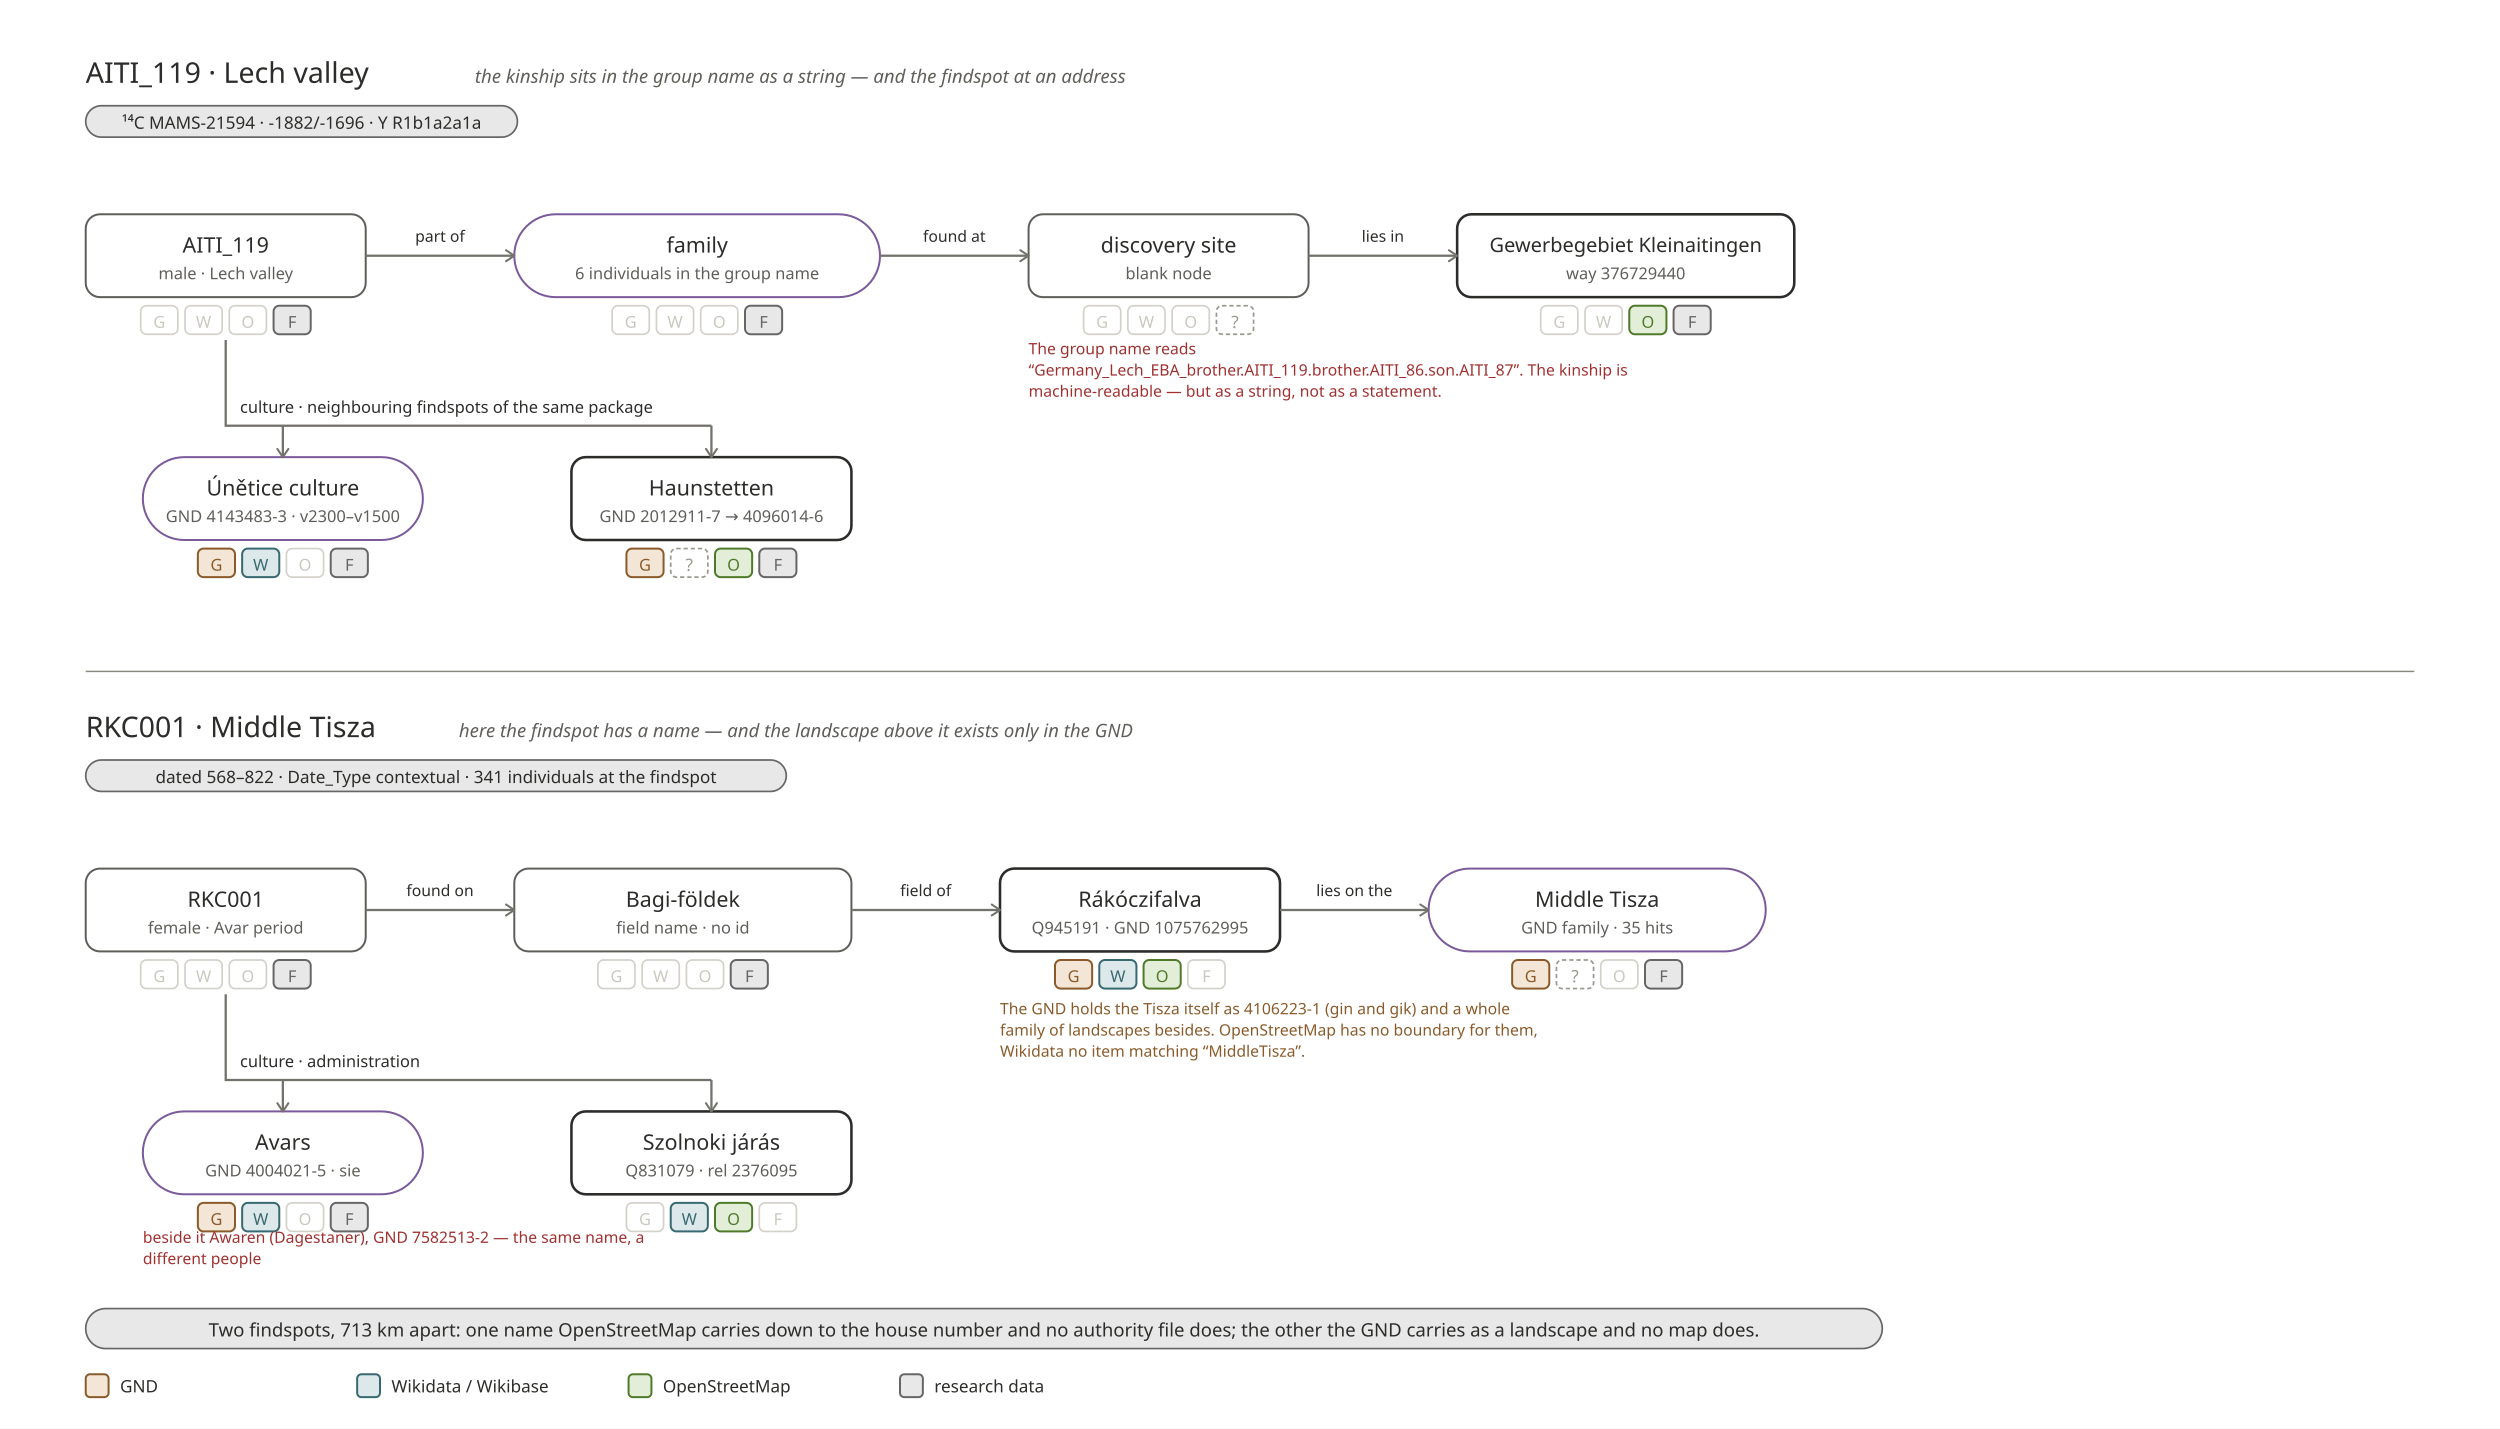
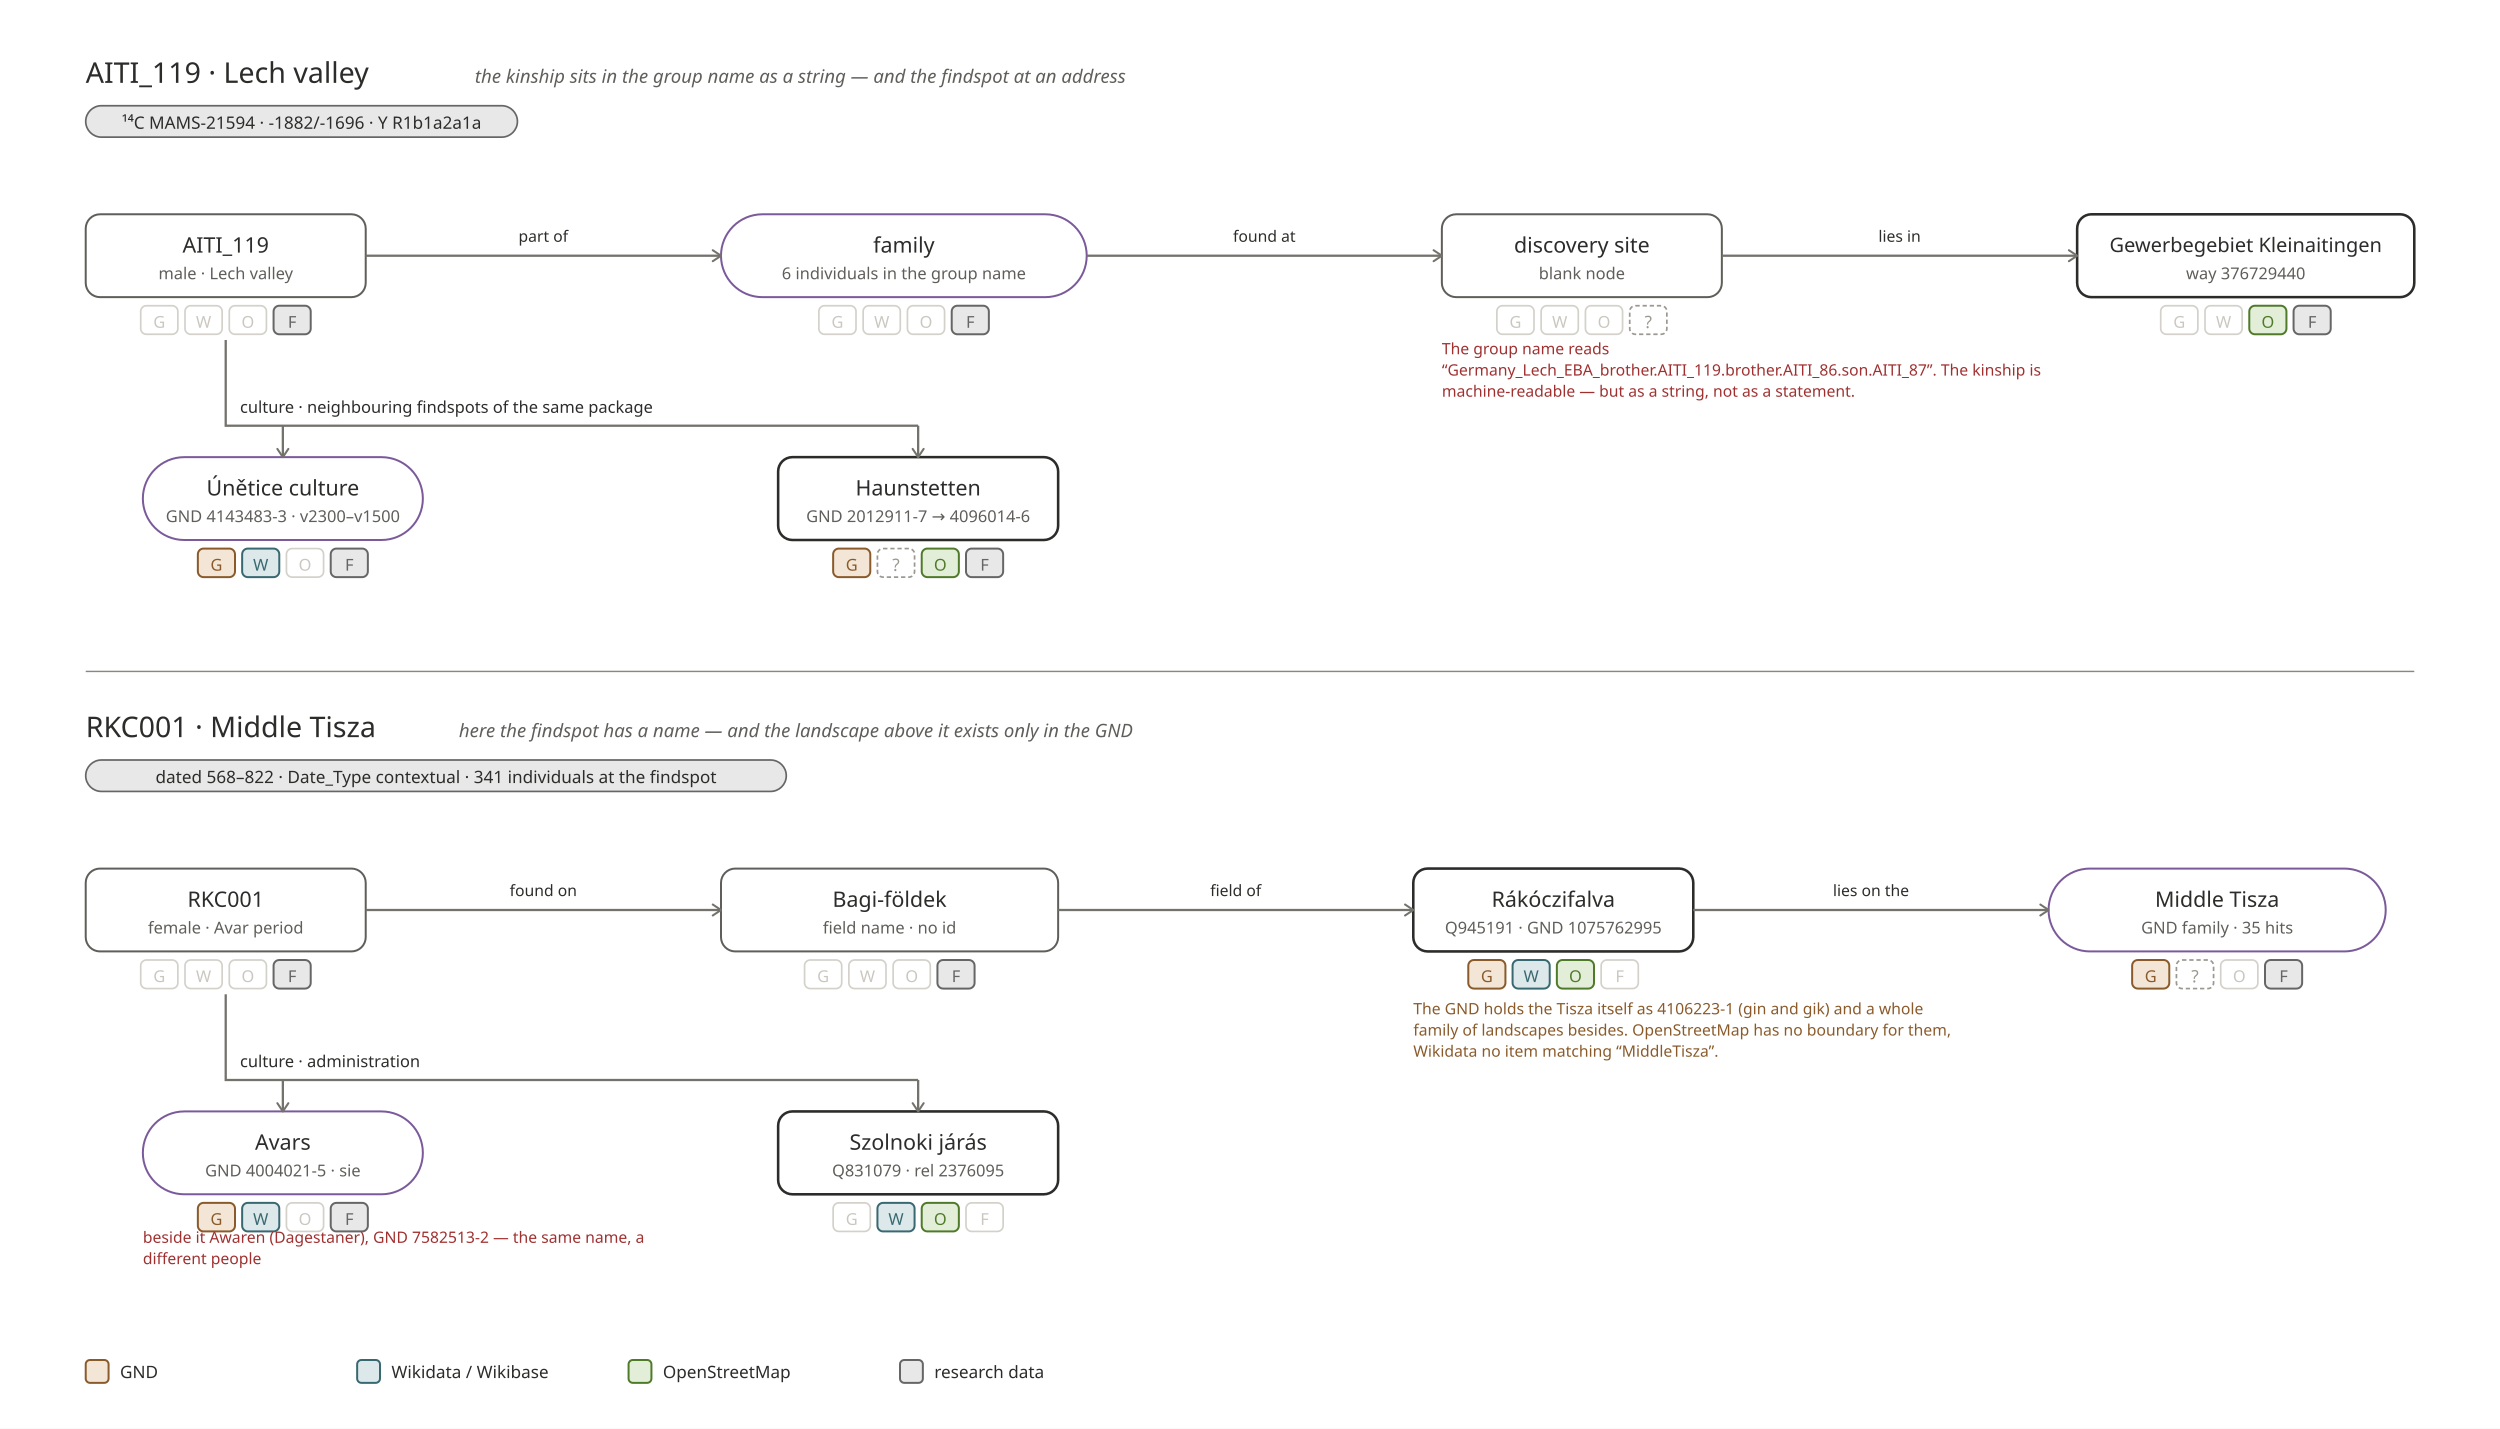
<svg xmlns="http://www.w3.org/2000/svg" width="1750" height="1000" viewBox="0 0 1750 1000" role="img">
  <rect x="0" y="0" width="1750" height="1000" fill="#ffffff" />
  <defs>
    <marker id="arrow" viewBox="0 0 10 10" refX="8" refY="5" markerWidth="6" markerHeight="6" orient="auto-start-reverse">
      <path d="M2 1L8 5L2 9" fill="none" stroke="#73726c" stroke-width="1.5" stroke-linecap="round" stroke-linejoin="round" />
    </marker>
    <marker id="arrow-uncertain" viewBox="0 0 10 10" refX="8" refY="5" markerWidth="6" markerHeight="6" orient="auto-start-reverse">
      <path d="M2 1L8 5L2 9" fill="none" stroke="#a03030" stroke-width="1.5" stroke-linecap="round" stroke-linejoin="round" />
    </marker>
  </defs>
  <text x="60.0" y="58.0" text-anchor="start" dominant-baseline="auto" font-family="Fira Sans" font-size="20" font-weight="500" fill="#2c2c2a">AITI_119 · Lech valley</text>
  <text x="332.4" y="58.0" text-anchor="start" dominant-baseline="auto" font-family="Fira Sans" font-size="13" font-style="italic" fill="#5f5e5a">the kinship sits in the group name as a string — and the findspot at an address</text>
  <rect x="60.0" y="74.0" width="302.2" height="22" rx="11.0" fill="#e8e8e8" stroke="#666666" stroke-width="1.2" />
  <text x="211.1" y="85.5" text-anchor="middle" dominant-baseline="central" font-family="Fira Sans" font-size="12" font-weight="500" fill="#2c2c2a">¹⁴C MAMS-21594 · -1882/-1696 · Y R1b1a2a1a</text>
  <rect x="60.0" y="150.0" width="196.0" height="58" rx="10" fill="#ffffff" stroke="#5f5e5a" stroke-width="1.4" />
  <text x="158.0" y="171.0" text-anchor="middle" dominant-baseline="central" font-family="Fira Sans" font-size="15.0" font-weight="500" fill="#2c2c2a">AITI_119</text>
  <text x="158.0" y="191.0" text-anchor="middle" dominant-baseline="central" font-family="Fira Sans" font-size="11.5" fill="#5f5e5a">male · Lech valley</text>
  <rect x="98.5" y="214.0" width="26" height="20" rx="4" fill="#ffffff" stroke="#d3d1ca" stroke-width="1.2" />
  <text x="111.5" y="225.0" text-anchor="middle" dominant-baseline="central" font-family="Fira Sans" font-size="11.5" fill="#c9c7c0">G</text>
  <rect x="129.5" y="214.0" width="26" height="20" rx="4" fill="#ffffff" stroke="#d3d1ca" stroke-width="1.2" />
  <text x="142.5" y="225.0" text-anchor="middle" dominant-baseline="central" font-family="Fira Sans" font-size="11.5" fill="#c9c7c0">W</text>
  <rect x="160.5" y="214.0" width="26" height="20" rx="4" fill="#ffffff" stroke="#d3d1ca" stroke-width="1.2" />
  <text x="173.5" y="225.0" text-anchor="middle" dominant-baseline="central" font-family="Fira Sans" font-size="11.5" fill="#c9c7c0">O</text>
  <rect x="191.5" y="214.0" width="26" height="20" rx="4" fill="#e8e8e8" stroke="#666666" stroke-width="1.4" />
  <text x="204.5" y="225.0" text-anchor="middle" dominant-baseline="central" font-family="Fira Sans" font-size="11.5" font-weight="500" fill="#666666">F</text>
-   <rect x="360.0" y="150.0" width="256.0" height="58" rx="29" fill="#ffffff" stroke="#7a5a9a" stroke-width="1.4" />
-   <text x="488.0" y="171.0" text-anchor="middle" dominant-baseline="central" font-family="Fira Sans" font-size="15.0" font-weight="500" fill="#2c2c2a">family</text>
-   <text x="488.0" y="191.0" text-anchor="middle" dominant-baseline="central" font-family="Fira Sans" font-size="11.5" fill="#5f5e5a">6 individuals in the group name</text>
-   <rect x="428.5" y="214.0" width="26" height="20" rx="4" fill="#ffffff" stroke="#d3d1ca" stroke-width="1.2" />
-   <text x="441.5" y="225.0" text-anchor="middle" dominant-baseline="central" font-family="Fira Sans" font-size="11.5" fill="#c9c7c0">G</text>
-   <rect x="459.5" y="214.0" width="26" height="20" rx="4" fill="#ffffff" stroke="#d3d1ca" stroke-width="1.2" />
-   <text x="472.5" y="225.0" text-anchor="middle" dominant-baseline="central" font-family="Fira Sans" font-size="11.5" fill="#c9c7c0">W</text>
-   <rect x="490.5" y="214.0" width="26" height="20" rx="4" fill="#ffffff" stroke="#d3d1ca" stroke-width="1.2" />
-   <text x="503.5" y="225.0" text-anchor="middle" dominant-baseline="central" font-family="Fira Sans" font-size="11.5" fill="#c9c7c0">O</text>
-   <rect x="521.5" y="214.0" width="26" height="20" rx="4" fill="#e8e8e8" stroke="#666666" stroke-width="1.4" />
-   <text x="534.5" y="225.0" text-anchor="middle" dominant-baseline="central" font-family="Fira Sans" font-size="11.5" font-weight="500" fill="#666666">F</text>
-   <rect x="720.0" y="150.0" width="196.0" height="58" rx="10" fill="#ffffff" stroke="#5f5e5a" stroke-width="1.4" />
-   <text x="818.0" y="171.0" text-anchor="middle" dominant-baseline="central" font-family="Fira Sans" font-size="15.0" font-weight="500" fill="#2c2c2a">discovery site</text>
-   <text x="818.0" y="191.0" text-anchor="middle" dominant-baseline="central" font-family="Fira Sans" font-size="11.5" fill="#5f5e5a">blank node</text>
-   <rect x="758.5" y="214.0" width="26" height="20" rx="4" fill="#ffffff" stroke="#d3d1ca" stroke-width="1.2" />
-   <text x="771.5" y="225.0" text-anchor="middle" dominant-baseline="central" font-family="Fira Sans" font-size="11.5" fill="#c9c7c0">G</text>
-   <rect x="789.5" y="214.0" width="26" height="20" rx="4" fill="#ffffff" stroke="#d3d1ca" stroke-width="1.2" />
-   <text x="802.5" y="225.0" text-anchor="middle" dominant-baseline="central" font-family="Fira Sans" font-size="11.5" fill="#c9c7c0">W</text>
-   <rect x="820.5" y="214.0" width="26" height="20" rx="4" fill="#ffffff" stroke="#d3d1ca" stroke-width="1.2" />
-   <text x="833.5" y="225.0" text-anchor="middle" dominant-baseline="central" font-family="Fira Sans" font-size="11.5" fill="#c9c7c0">O</text>
-   <rect x="851.5" y="214.0" width="26" height="20" rx="4" fill="#ffffff" stroke="#9a9890" stroke-width="1.2" stroke-dasharray="3 2" />
-   <text x="864.5" y="225.0" text-anchor="middle" dominant-baseline="central" font-family="Fira Sans" font-size="12" font-weight="500" fill="#9a9890">?</text>
-   <rect x="1020.0" y="150.0" width="236.0" height="58" rx="10" fill="#ffffff" stroke="#2c2c2a" stroke-width="1.8" />
-   <text x="1138.0" y="171.0" text-anchor="middle" dominant-baseline="central" font-family="Fira Sans" font-size="14.0" font-weight="500" fill="#2c2c2a">Gewerbegebiet Kleinaitingen</text>
-   <text x="1138.0" y="191.0" text-anchor="middle" dominant-baseline="central" font-family="Fira Sans" font-size="11.5" fill="#5f5e5a">way 376729440</text>
-   <rect x="1078.5" y="214.0" width="26" height="20" rx="4" fill="#ffffff" stroke="#d3d1ca" stroke-width="1.2" />
-   <text x="1091.5" y="225.0" text-anchor="middle" dominant-baseline="central" font-family="Fira Sans" font-size="11.5" fill="#c9c7c0">G</text>
-   <rect x="1109.5" y="214.0" width="26" height="20" rx="4" fill="#ffffff" stroke="#d3d1ca" stroke-width="1.2" />
-   <text x="1122.5" y="225.0" text-anchor="middle" dominant-baseline="central" font-family="Fira Sans" font-size="11.5" fill="#c9c7c0">W</text>
-   <rect x="1140.5" y="214.0" width="26" height="20" rx="4" fill="#e3eed9" stroke="#4f7a2a" stroke-width="1.4" />
-   <text x="1153.5" y="225.0" text-anchor="middle" dominant-baseline="central" font-family="Fira Sans" font-size="11.5" font-weight="500" fill="#4f7a2a">O</text>
-   <rect x="1171.5" y="214.0" width="26" height="20" rx="4" fill="#e8e8e8" stroke="#666666" stroke-width="1.4" />
-   <text x="1184.5" y="225.0" text-anchor="middle" dominant-baseline="central" font-family="Fira Sans" font-size="11.5" font-weight="500" fill="#666666">F</text>
-   <line x1="256.0" y1="179.0" x2="360.0" y2="179.0" stroke="#73726c" stroke-width="1.6" marker-end="url(#arrow)" />
-   <text x="308.0" y="165.0" text-anchor="middle" dominant-baseline="central" font-family="Fira Sans" font-weight="500" font-size="11" fill="#2c2c2a">part of</text>
-   <line x1="616.0" y1="179.0" x2="720.0" y2="179.0" stroke="#73726c" stroke-width="1.6" marker-end="url(#arrow)" />
-   <text x="668.0" y="165.0" text-anchor="middle" dominant-baseline="central" font-family="Fira Sans" font-weight="500" font-size="11" fill="#2c2c2a">found at</text>
-   <line x1="916.0" y1="179.0" x2="1020.0" y2="179.0" stroke="#73726c" stroke-width="1.6" marker-end="url(#arrow)" />
-   <text x="968.0" y="165.0" text-anchor="middle" dominant-baseline="central" font-family="Fira Sans" font-weight="500" font-size="11" fill="#2c2c2a">lies in</text>
-   <text x="720.0" y="248.0" text-anchor="start" dominant-baseline="auto" font-family="Fira Sans" font-size="11" fill="#a03030">The group name reads</text>
-   <text x="720.0" y="262.9" text-anchor="start" dominant-baseline="auto" font-family="Fira Sans" font-size="11" fill="#a03030">“Germany_Lech_EBA_brother.AITI_119.brother.AITI_86.son.AITI_87”. The kinship is</text>
-   <text x="720.0" y="277.7" text-anchor="start" dominant-baseline="auto" font-family="Fira Sans" font-size="11" fill="#a03030">machine-readable — but as a string, not as a statement.</text>
+   <rect x="504.7" y="150.0" width="256.0" height="58" rx="29" fill="#ffffff" stroke="#7a5a9a" stroke-width="1.4" />
+   <text x="632.7" y="171.0" text-anchor="middle" dominant-baseline="central" font-family="Fira Sans" font-size="15.0" font-weight="500" fill="#2c2c2a">family</text>
+   <text x="632.7" y="191.0" text-anchor="middle" dominant-baseline="central" font-family="Fira Sans" font-size="11.5" fill="#5f5e5a">6 individuals in the group name</text>
+   <rect x="573.2" y="214.0" width="26" height="20" rx="4" fill="#ffffff" stroke="#d3d1ca" stroke-width="1.2" />
+   <text x="586.2" y="225.0" text-anchor="middle" dominant-baseline="central" font-family="Fira Sans" font-size="11.5" fill="#c9c7c0">G</text>
+   <rect x="604.2" y="214.0" width="26" height="20" rx="4" fill="#ffffff" stroke="#d3d1ca" stroke-width="1.2" />
+   <text x="617.2" y="225.0" text-anchor="middle" dominant-baseline="central" font-family="Fira Sans" font-size="11.5" fill="#c9c7c0">W</text>
+   <rect x="635.2" y="214.0" width="26" height="20" rx="4" fill="#ffffff" stroke="#d3d1ca" stroke-width="1.2" />
+   <text x="648.2" y="225.0" text-anchor="middle" dominant-baseline="central" font-family="Fira Sans" font-size="11.5" fill="#c9c7c0">O</text>
+   <rect x="666.2" y="214.0" width="26" height="20" rx="4" fill="#e8e8e8" stroke="#666666" stroke-width="1.4" />
+   <text x="679.2" y="225.0" text-anchor="middle" dominant-baseline="central" font-family="Fira Sans" font-size="11.5" font-weight="500" fill="#666666">F</text>
+   <rect x="1009.3" y="150.0" width="196.0" height="58" rx="10" fill="#ffffff" stroke="#5f5e5a" stroke-width="1.4" />
+   <text x="1107.3" y="171.0" text-anchor="middle" dominant-baseline="central" font-family="Fira Sans" font-size="15.0" font-weight="500" fill="#2c2c2a">discovery site</text>
+   <text x="1107.3" y="191.0" text-anchor="middle" dominant-baseline="central" font-family="Fira Sans" font-size="11.5" fill="#5f5e5a">blank node</text>
+   <rect x="1047.8" y="214.0" width="26" height="20" rx="4" fill="#ffffff" stroke="#d3d1ca" stroke-width="1.2" />
+   <text x="1060.8" y="225.0" text-anchor="middle" dominant-baseline="central" font-family="Fira Sans" font-size="11.5" fill="#c9c7c0">G</text>
+   <rect x="1078.8" y="214.0" width="26" height="20" rx="4" fill="#ffffff" stroke="#d3d1ca" stroke-width="1.2" />
+   <text x="1091.8" y="225.0" text-anchor="middle" dominant-baseline="central" font-family="Fira Sans" font-size="11.5" fill="#c9c7c0">W</text>
+   <rect x="1109.8" y="214.0" width="26" height="20" rx="4" fill="#ffffff" stroke="#d3d1ca" stroke-width="1.2" />
+   <text x="1122.8" y="225.0" text-anchor="middle" dominant-baseline="central" font-family="Fira Sans" font-size="11.5" fill="#c9c7c0">O</text>
+   <rect x="1140.8" y="214.0" width="26" height="20" rx="4" fill="#ffffff" stroke="#9a9890" stroke-width="1.2" stroke-dasharray="3 2" />
+   <text x="1153.8" y="225.0" text-anchor="middle" dominant-baseline="central" font-family="Fira Sans" font-size="12" font-weight="500" fill="#9a9890">?</text>
+   <rect x="1454.0" y="150.0" width="236.0" height="58" rx="10" fill="#ffffff" stroke="#2c2c2a" stroke-width="1.8" />
+   <text x="1572.0" y="171.0" text-anchor="middle" dominant-baseline="central" font-family="Fira Sans" font-size="14.0" font-weight="500" fill="#2c2c2a">Gewerbegebiet Kleinaitingen</text>
+   <text x="1572.0" y="191.0" text-anchor="middle" dominant-baseline="central" font-family="Fira Sans" font-size="11.5" fill="#5f5e5a">way 376729440</text>
+   <rect x="1512.5" y="214.0" width="26" height="20" rx="4" fill="#ffffff" stroke="#d3d1ca" stroke-width="1.2" />
+   <text x="1525.5" y="225.0" text-anchor="middle" dominant-baseline="central" font-family="Fira Sans" font-size="11.5" fill="#c9c7c0">G</text>
+   <rect x="1543.5" y="214.0" width="26" height="20" rx="4" fill="#ffffff" stroke="#d3d1ca" stroke-width="1.2" />
+   <text x="1556.5" y="225.0" text-anchor="middle" dominant-baseline="central" font-family="Fira Sans" font-size="11.5" fill="#c9c7c0">W</text>
+   <rect x="1574.5" y="214.0" width="26" height="20" rx="4" fill="#e3eed9" stroke="#4f7a2a" stroke-width="1.4" />
+   <text x="1587.5" y="225.0" text-anchor="middle" dominant-baseline="central" font-family="Fira Sans" font-size="11.5" font-weight="500" fill="#4f7a2a">O</text>
+   <rect x="1605.5" y="214.0" width="26" height="20" rx="4" fill="#e8e8e8" stroke="#666666" stroke-width="1.4" />
+   <text x="1618.5" y="225.0" text-anchor="middle" dominant-baseline="central" font-family="Fira Sans" font-size="11.5" font-weight="500" fill="#666666">F</text>
+   <line x1="256.0" y1="179.0" x2="504.7" y2="179.0" stroke="#73726c" stroke-width="1.6" marker-end="url(#arrow)" />
+   <text x="380.3" y="165.0" text-anchor="middle" dominant-baseline="central" font-family="Fira Sans" font-weight="500" font-size="11" fill="#2c2c2a">part of</text>
+   <line x1="760.7" y1="179.0" x2="1009.3" y2="179.0" stroke="#73726c" stroke-width="1.6" marker-end="url(#arrow)" />
+   <text x="885.0" y="165.0" text-anchor="middle" dominant-baseline="central" font-family="Fira Sans" font-weight="500" font-size="11" fill="#2c2c2a">found at</text>
+   <line x1="1205.3" y1="179.0" x2="1454.0" y2="179.0" stroke="#73726c" stroke-width="1.6" marker-end="url(#arrow)" />
+   <text x="1329.7" y="165.0" text-anchor="middle" dominant-baseline="central" font-family="Fira Sans" font-weight="500" font-size="11" fill="#2c2c2a">lies in</text>
+   <text x="1009.3" y="248.0" text-anchor="start" dominant-baseline="auto" font-family="Fira Sans" font-size="11" fill="#a03030">The group name reads</text>
+   <text x="1009.3" y="262.9" text-anchor="start" dominant-baseline="auto" font-family="Fira Sans" font-size="11" fill="#a03030">“Germany_Lech_EBA_brother.AITI_119.brother.AITI_86.son.AITI_87”. The kinship is</text>
+   <text x="1009.3" y="277.7" text-anchor="start" dominant-baseline="auto" font-family="Fira Sans" font-size="11" fill="#a03030">machine-readable — but as a string, not as a statement.</text>
  <rect x="100.0" y="320.0" width="196.0" height="58" rx="29" fill="#ffffff" stroke="#7a5a9a" stroke-width="1.4" />
  <text x="198.0" y="341.0" text-anchor="middle" dominant-baseline="central" font-family="Fira Sans" font-size="15.0" font-weight="500" fill="#2c2c2a">Únětice culture</text>
  <text x="198.0" y="361.0" text-anchor="middle" dominant-baseline="central" font-family="Fira Sans" font-size="11.5" fill="#5f5e5a">GND 4143483-3 · v2300–v1500</text>
  <rect x="138.5" y="384.0" width="26" height="20" rx="4" fill="#f3e6d6" stroke="#8a5a2a" stroke-width="1.4" />
  <text x="151.5" y="395.0" text-anchor="middle" dominant-baseline="central" font-family="Fira Sans" font-size="11.5" font-weight="500" fill="#8a5a2a">G</text>
  <rect x="169.5" y="384.0" width="26" height="20" rx="4" fill="#dce8ea" stroke="#386870" stroke-width="1.4" />
  <text x="182.5" y="395.0" text-anchor="middle" dominant-baseline="central" font-family="Fira Sans" font-size="11.5" font-weight="500" fill="#386870">W</text>
  <rect x="200.5" y="384.0" width="26" height="20" rx="4" fill="#ffffff" stroke="#d3d1ca" stroke-width="1.2" />
  <text x="213.5" y="395.0" text-anchor="middle" dominant-baseline="central" font-family="Fira Sans" font-size="11.5" fill="#c9c7c0">O</text>
  <rect x="231.5" y="384.0" width="26" height="20" rx="4" fill="#e8e8e8" stroke="#666666" stroke-width="1.4" />
  <text x="244.5" y="395.0" text-anchor="middle" dominant-baseline="central" font-family="Fira Sans" font-size="11.5" font-weight="500" fill="#666666">F</text>
-   <rect x="400.0" y="320.0" width="196.0" height="58" rx="10" fill="#ffffff" stroke="#2c2c2a" stroke-width="1.8" />
-   <text x="498.0" y="341.0" text-anchor="middle" dominant-baseline="central" font-family="Fira Sans" font-size="15.0" font-weight="500" fill="#2c2c2a">Haunstetten</text>
-   <text x="498.0" y="361.0" text-anchor="middle" dominant-baseline="central" font-family="Fira Sans" font-size="11.5" fill="#5f5e5a">GND 2012911-7 → 4096014-6</text>
-   <rect x="438.5" y="384.0" width="26" height="20" rx="4" fill="#f3e6d6" stroke="#8a5a2a" stroke-width="1.4" />
-   <text x="451.5" y="395.0" text-anchor="middle" dominant-baseline="central" font-family="Fira Sans" font-size="11.5" font-weight="500" fill="#8a5a2a">G</text>
-   <rect x="469.5" y="384.0" width="26" height="20" rx="4" fill="#ffffff" stroke="#9a9890" stroke-width="1.2" stroke-dasharray="3 2" />
-   <text x="482.5" y="395.0" text-anchor="middle" dominant-baseline="central" font-family="Fira Sans" font-size="12" font-weight="500" fill="#9a9890">?</text>
-   <rect x="500.5" y="384.0" width="26" height="20" rx="4" fill="#e3eed9" stroke="#4f7a2a" stroke-width="1.4" />
-   <text x="513.5" y="395.0" text-anchor="middle" dominant-baseline="central" font-family="Fira Sans" font-size="11.5" font-weight="500" fill="#4f7a2a">O</text>
-   <rect x="531.5" y="384.0" width="26" height="20" rx="4" fill="#e8e8e8" stroke="#666666" stroke-width="1.4" />
-   <text x="544.5" y="395.0" text-anchor="middle" dominant-baseline="central" font-family="Fira Sans" font-size="11.5" font-weight="500" fill="#666666">F</text>
-   <path d="M 158.0 238.0 L 158.0 298.0 L 498.0 298.0" fill="none" stroke="#73726c" stroke-width="1.6" />
+   <rect x="544.7" y="320.0" width="196.0" height="58" rx="10" fill="#ffffff" stroke="#2c2c2a" stroke-width="1.8" />
+   <text x="642.7" y="341.0" text-anchor="middle" dominant-baseline="central" font-family="Fira Sans" font-size="15.0" font-weight="500" fill="#2c2c2a">Haunstetten</text>
+   <text x="642.7" y="361.0" text-anchor="middle" dominant-baseline="central" font-family="Fira Sans" font-size="11.5" fill="#5f5e5a">GND 2012911-7 → 4096014-6</text>
+   <rect x="583.2" y="384.0" width="26" height="20" rx="4" fill="#f3e6d6" stroke="#8a5a2a" stroke-width="1.4" />
+   <text x="596.2" y="395.0" text-anchor="middle" dominant-baseline="central" font-family="Fira Sans" font-size="11.5" font-weight="500" fill="#8a5a2a">G</text>
+   <rect x="614.2" y="384.0" width="26" height="20" rx="4" fill="#ffffff" stroke="#9a9890" stroke-width="1.2" stroke-dasharray="3 2" />
+   <text x="627.2" y="395.0" text-anchor="middle" dominant-baseline="central" font-family="Fira Sans" font-size="12" font-weight="500" fill="#9a9890">?</text>
+   <rect x="645.2" y="384.0" width="26" height="20" rx="4" fill="#e3eed9" stroke="#4f7a2a" stroke-width="1.4" />
+   <text x="658.2" y="395.0" text-anchor="middle" dominant-baseline="central" font-family="Fira Sans" font-size="11.5" font-weight="500" fill="#4f7a2a">O</text>
+   <rect x="676.2" y="384.0" width="26" height="20" rx="4" fill="#e8e8e8" stroke="#666666" stroke-width="1.4" />
+   <text x="689.2" y="395.0" text-anchor="middle" dominant-baseline="central" font-family="Fira Sans" font-size="11.5" font-weight="500" fill="#666666">F</text>
+   <path d="M 158.0 238.0 L 158.0 298.0 L 642.7 298.0" fill="none" stroke="#73726c" stroke-width="1.6" />
  <line x1="198.0" y1="298.0" x2="198.0" y2="320.0" stroke="#73726c" stroke-width="1.6" marker-end="url(#arrow)" />
-   <line x1="498.0" y1="298.0" x2="498.0" y2="320.0" stroke="#73726c" stroke-width="1.6" marker-end="url(#arrow)" />
+   <line x1="642.7" y1="298.0" x2="642.7" y2="320.0" stroke="#73726c" stroke-width="1.6" marker-end="url(#arrow)" />
  <text x="168.0" y="289.0" text-anchor="start" dominant-baseline="auto" font-family="Fira Sans" font-size="11.5" font-weight="500" fill="#2c2c2a">culture · neighbouring findspots of the same package</text>
  <line x1="60" y1="470" x2="1690" y2="470" stroke="#888780" stroke-width="1" />
  <text x="60.0" y="516.0" text-anchor="start" dominant-baseline="auto" font-family="Fira Sans" font-size="20" font-weight="500" fill="#2c2c2a">RKC001 · Middle Tisza</text>
  <text x="321.2" y="516.0" text-anchor="start" dominant-baseline="auto" font-family="Fira Sans" font-size="13" font-style="italic" fill="#5f5e5a">here the findspot has a name — and the landscape above it exists only in the GND</text>
  <rect x="60.0" y="532.0" width="490.4" height="22" rx="11.0" fill="#e8e8e8" stroke="#666666" stroke-width="1.2" />
  <text x="305.2" y="543.5" text-anchor="middle" dominant-baseline="central" font-family="Fira Sans" font-size="12" font-weight="500" fill="#2c2c2a">dated 568–822 · Date_Type contextual · 341 individuals at the findspot</text>
  <rect x="60.0" y="608.0" width="196.0" height="58" rx="10" fill="#ffffff" stroke="#5f5e5a" stroke-width="1.4" />
  <text x="158.0" y="629.0" text-anchor="middle" dominant-baseline="central" font-family="Fira Sans" font-size="15.0" font-weight="500" fill="#2c2c2a">RKC001</text>
  <text x="158.0" y="649.0" text-anchor="middle" dominant-baseline="central" font-family="Fira Sans" font-size="11.5" fill="#5f5e5a">female · Avar period</text>
  <rect x="98.5" y="672.0" width="26" height="20" rx="4" fill="#ffffff" stroke="#d3d1ca" stroke-width="1.2" />
  <text x="111.5" y="683.0" text-anchor="middle" dominant-baseline="central" font-family="Fira Sans" font-size="11.5" fill="#c9c7c0">G</text>
  <rect x="129.5" y="672.0" width="26" height="20" rx="4" fill="#ffffff" stroke="#d3d1ca" stroke-width="1.2" />
  <text x="142.5" y="683.0" text-anchor="middle" dominant-baseline="central" font-family="Fira Sans" font-size="11.5" fill="#c9c7c0">W</text>
  <rect x="160.5" y="672.0" width="26" height="20" rx="4" fill="#ffffff" stroke="#d3d1ca" stroke-width="1.2" />
  <text x="173.5" y="683.0" text-anchor="middle" dominant-baseline="central" font-family="Fira Sans" font-size="11.5" fill="#c9c7c0">O</text>
  <rect x="191.5" y="672.0" width="26" height="20" rx="4" fill="#e8e8e8" stroke="#666666" stroke-width="1.4" />
  <text x="204.5" y="683.0" text-anchor="middle" dominant-baseline="central" font-family="Fira Sans" font-size="11.5" font-weight="500" fill="#666666">F</text>
-   <rect x="360.0" y="608.0" width="236.0" height="58" rx="10" fill="#ffffff" stroke="#5f5e5a" stroke-width="1.4" />
-   <text x="478.0" y="629.0" text-anchor="middle" dominant-baseline="central" font-family="Fira Sans" font-size="15.0" font-weight="500" fill="#2c2c2a">Bagi-földek</text>
-   <text x="478.0" y="649.0" text-anchor="middle" dominant-baseline="central" font-family="Fira Sans" font-size="11.5" fill="#5f5e5a">field name · no id</text>
-   <rect x="418.5" y="672.0" width="26" height="20" rx="4" fill="#ffffff" stroke="#d3d1ca" stroke-width="1.2" />
-   <text x="431.5" y="683.0" text-anchor="middle" dominant-baseline="central" font-family="Fira Sans" font-size="11.5" fill="#c9c7c0">G</text>
-   <rect x="449.5" y="672.0" width="26" height="20" rx="4" fill="#ffffff" stroke="#d3d1ca" stroke-width="1.2" />
-   <text x="462.5" y="683.0" text-anchor="middle" dominant-baseline="central" font-family="Fira Sans" font-size="11.5" fill="#c9c7c0">W</text>
-   <rect x="480.5" y="672.0" width="26" height="20" rx="4" fill="#ffffff" stroke="#d3d1ca" stroke-width="1.2" />
-   <text x="493.5" y="683.0" text-anchor="middle" dominant-baseline="central" font-family="Fira Sans" font-size="11.5" fill="#c9c7c0">O</text>
-   <rect x="511.5" y="672.0" width="26" height="20" rx="4" fill="#e8e8e8" stroke="#666666" stroke-width="1.4" />
-   <text x="524.5" y="683.0" text-anchor="middle" dominant-baseline="central" font-family="Fira Sans" font-size="11.5" font-weight="500" fill="#666666">F</text>
-   <rect x="700.0" y="608.0" width="196.0" height="58" rx="10" fill="#ffffff" stroke="#2c2c2a" stroke-width="1.8" />
-   <text x="798.0" y="629.0" text-anchor="middle" dominant-baseline="central" font-family="Fira Sans" font-size="15.0" font-weight="500" fill="#2c2c2a">Rákóczifalva</text>
-   <text x="798.0" y="649.0" text-anchor="middle" dominant-baseline="central" font-family="Fira Sans" font-size="11.5" fill="#5f5e5a">Q945191 · GND 1075762995</text>
-   <rect x="738.5" y="672.0" width="26" height="20" rx="4" fill="#f3e6d6" stroke="#8a5a2a" stroke-width="1.4" />
-   <text x="751.5" y="683.0" text-anchor="middle" dominant-baseline="central" font-family="Fira Sans" font-size="11.5" font-weight="500" fill="#8a5a2a">G</text>
-   <rect x="769.5" y="672.0" width="26" height="20" rx="4" fill="#dce8ea" stroke="#386870" stroke-width="1.4" />
-   <text x="782.5" y="683.0" text-anchor="middle" dominant-baseline="central" font-family="Fira Sans" font-size="11.5" font-weight="500" fill="#386870">W</text>
-   <rect x="800.5" y="672.0" width="26" height="20" rx="4" fill="#e3eed9" stroke="#4f7a2a" stroke-width="1.4" />
-   <text x="813.5" y="683.0" text-anchor="middle" dominant-baseline="central" font-family="Fira Sans" font-size="11.5" font-weight="500" fill="#4f7a2a">O</text>
-   <rect x="831.5" y="672.0" width="26" height="20" rx="4" fill="#ffffff" stroke="#d3d1ca" stroke-width="1.2" />
-   <text x="844.5" y="683.0" text-anchor="middle" dominant-baseline="central" font-family="Fira Sans" font-size="11.5" fill="#c9c7c0">F</text>
-   <rect x="1000.0" y="608.0" width="236.0" height="58" rx="29" fill="#ffffff" stroke="#7a5a9a" stroke-width="1.4" />
-   <text x="1118.0" y="629.0" text-anchor="middle" dominant-baseline="central" font-family="Fira Sans" font-size="15.0" font-weight="500" fill="#2c2c2a">Middle Tisza</text>
-   <text x="1118.0" y="649.0" text-anchor="middle" dominant-baseline="central" font-family="Fira Sans" font-size="11.5" fill="#5f5e5a">GND family · 35 hits</text>
-   <rect x="1058.5" y="672.0" width="26" height="20" rx="4" fill="#f3e6d6" stroke="#8a5a2a" stroke-width="1.4" />
-   <text x="1071.5" y="683.0" text-anchor="middle" dominant-baseline="central" font-family="Fira Sans" font-size="11.5" font-weight="500" fill="#8a5a2a">G</text>
-   <rect x="1089.5" y="672.0" width="26" height="20" rx="4" fill="#ffffff" stroke="#9a9890" stroke-width="1.2" stroke-dasharray="3 2" />
-   <text x="1102.5" y="683.0" text-anchor="middle" dominant-baseline="central" font-family="Fira Sans" font-size="12" font-weight="500" fill="#9a9890">?</text>
-   <rect x="1120.5" y="672.0" width="26" height="20" rx="4" fill="#ffffff" stroke="#d3d1ca" stroke-width="1.2" />
-   <text x="1133.5" y="683.0" text-anchor="middle" dominant-baseline="central" font-family="Fira Sans" font-size="11.5" fill="#c9c7c0">O</text>
-   <rect x="1151.5" y="672.0" width="26" height="20" rx="4" fill="#e8e8e8" stroke="#666666" stroke-width="1.4" />
-   <text x="1164.5" y="683.0" text-anchor="middle" dominant-baseline="central" font-family="Fira Sans" font-size="11.5" font-weight="500" fill="#666666">F</text>
-   <line x1="256.0" y1="637.0" x2="360.0" y2="637.0" stroke="#73726c" stroke-width="1.6" marker-end="url(#arrow)" />
-   <text x="308.0" y="623.0" text-anchor="middle" dominant-baseline="central" font-family="Fira Sans" font-weight="500" font-size="11" fill="#2c2c2a">found on</text>
-   <line x1="596.0" y1="637.0" x2="700.0" y2="637.0" stroke="#73726c" stroke-width="1.6" marker-end="url(#arrow)" />
-   <text x="648.0" y="623.0" text-anchor="middle" dominant-baseline="central" font-family="Fira Sans" font-weight="500" font-size="11" fill="#2c2c2a">field of</text>
-   <line x1="896.0" y1="637.0" x2="1000.0" y2="637.0" stroke="#73726c" stroke-width="1.6" marker-end="url(#arrow)" />
-   <text x="948.0" y="623.0" text-anchor="middle" dominant-baseline="central" font-family="Fira Sans" font-weight="500" font-size="11" fill="#2c2c2a">lies on the</text>
-   <text x="700.0" y="710.0" text-anchor="start" dominant-baseline="auto" font-family="Fira Sans" font-size="11" fill="#8a5a2a">The GND holds the Tisza itself as 4106223-1 (gin and gik) and a whole</text>
-   <text x="700.0" y="724.9" text-anchor="start" dominant-baseline="auto" font-family="Fira Sans" font-size="11" fill="#8a5a2a">family of landscapes besides. OpenStreetMap has no boundary for them,</text>
-   <text x="700.0" y="739.7" text-anchor="start" dominant-baseline="auto" font-family="Fira Sans" font-size="11" fill="#8a5a2a">Wikidata no item matching “MiddleTisza”.</text>
+   <rect x="504.7" y="608.0" width="236.0" height="58" rx="10" fill="#ffffff" stroke="#5f5e5a" stroke-width="1.4" />
+   <text x="622.7" y="629.0" text-anchor="middle" dominant-baseline="central" font-family="Fira Sans" font-size="15.0" font-weight="500" fill="#2c2c2a">Bagi-földek</text>
+   <text x="622.7" y="649.0" text-anchor="middle" dominant-baseline="central" font-family="Fira Sans" font-size="11.5" fill="#5f5e5a">field name · no id</text>
+   <rect x="563.2" y="672.0" width="26" height="20" rx="4" fill="#ffffff" stroke="#d3d1ca" stroke-width="1.2" />
+   <text x="576.2" y="683.0" text-anchor="middle" dominant-baseline="central" font-family="Fira Sans" font-size="11.5" fill="#c9c7c0">G</text>
+   <rect x="594.2" y="672.0" width="26" height="20" rx="4" fill="#ffffff" stroke="#d3d1ca" stroke-width="1.2" />
+   <text x="607.2" y="683.0" text-anchor="middle" dominant-baseline="central" font-family="Fira Sans" font-size="11.5" fill="#c9c7c0">W</text>
+   <rect x="625.2" y="672.0" width="26" height="20" rx="4" fill="#ffffff" stroke="#d3d1ca" stroke-width="1.2" />
+   <text x="638.2" y="683.0" text-anchor="middle" dominant-baseline="central" font-family="Fira Sans" font-size="11.5" fill="#c9c7c0">O</text>
+   <rect x="656.2" y="672.0" width="26" height="20" rx="4" fill="#e8e8e8" stroke="#666666" stroke-width="1.4" />
+   <text x="669.2" y="683.0" text-anchor="middle" dominant-baseline="central" font-family="Fira Sans" font-size="11.5" font-weight="500" fill="#666666">F</text>
+   <rect x="989.3" y="608.0" width="196.0" height="58" rx="10" fill="#ffffff" stroke="#2c2c2a" stroke-width="1.8" />
+   <text x="1087.3" y="629.0" text-anchor="middle" dominant-baseline="central" font-family="Fira Sans" font-size="15.0" font-weight="500" fill="#2c2c2a">Rákóczifalva</text>
+   <text x="1087.3" y="649.0" text-anchor="middle" dominant-baseline="central" font-family="Fira Sans" font-size="11.5" fill="#5f5e5a">Q945191 · GND 1075762995</text>
+   <rect x="1027.8" y="672.0" width="26" height="20" rx="4" fill="#f3e6d6" stroke="#8a5a2a" stroke-width="1.4" />
+   <text x="1040.8" y="683.0" text-anchor="middle" dominant-baseline="central" font-family="Fira Sans" font-size="11.5" font-weight="500" fill="#8a5a2a">G</text>
+   <rect x="1058.8" y="672.0" width="26" height="20" rx="4" fill="#dce8ea" stroke="#386870" stroke-width="1.4" />
+   <text x="1071.8" y="683.0" text-anchor="middle" dominant-baseline="central" font-family="Fira Sans" font-size="11.5" font-weight="500" fill="#386870">W</text>
+   <rect x="1089.8" y="672.0" width="26" height="20" rx="4" fill="#e3eed9" stroke="#4f7a2a" stroke-width="1.4" />
+   <text x="1102.8" y="683.0" text-anchor="middle" dominant-baseline="central" font-family="Fira Sans" font-size="11.5" font-weight="500" fill="#4f7a2a">O</text>
+   <rect x="1120.8" y="672.0" width="26" height="20" rx="4" fill="#ffffff" stroke="#d3d1ca" stroke-width="1.2" />
+   <text x="1133.8" y="683.0" text-anchor="middle" dominant-baseline="central" font-family="Fira Sans" font-size="11.5" fill="#c9c7c0">F</text>
+   <rect x="1434.0" y="608.0" width="236.0" height="58" rx="29" fill="#ffffff" stroke="#7a5a9a" stroke-width="1.4" />
+   <text x="1552.0" y="629.0" text-anchor="middle" dominant-baseline="central" font-family="Fira Sans" font-size="15.0" font-weight="500" fill="#2c2c2a">Middle Tisza</text>
+   <text x="1552.0" y="649.0" text-anchor="middle" dominant-baseline="central" font-family="Fira Sans" font-size="11.5" fill="#5f5e5a">GND family · 35 hits</text>
+   <rect x="1492.5" y="672.0" width="26" height="20" rx="4" fill="#f3e6d6" stroke="#8a5a2a" stroke-width="1.4" />
+   <text x="1505.5" y="683.0" text-anchor="middle" dominant-baseline="central" font-family="Fira Sans" font-size="11.5" font-weight="500" fill="#8a5a2a">G</text>
+   <rect x="1523.5" y="672.0" width="26" height="20" rx="4" fill="#ffffff" stroke="#9a9890" stroke-width="1.2" stroke-dasharray="3 2" />
+   <text x="1536.5" y="683.0" text-anchor="middle" dominant-baseline="central" font-family="Fira Sans" font-size="12" font-weight="500" fill="#9a9890">?</text>
+   <rect x="1554.5" y="672.0" width="26" height="20" rx="4" fill="#ffffff" stroke="#d3d1ca" stroke-width="1.2" />
+   <text x="1567.5" y="683.0" text-anchor="middle" dominant-baseline="central" font-family="Fira Sans" font-size="11.5" fill="#c9c7c0">O</text>
+   <rect x="1585.5" y="672.0" width="26" height="20" rx="4" fill="#e8e8e8" stroke="#666666" stroke-width="1.4" />
+   <text x="1598.5" y="683.0" text-anchor="middle" dominant-baseline="central" font-family="Fira Sans" font-size="11.5" font-weight="500" fill="#666666">F</text>
+   <line x1="256.0" y1="637.0" x2="504.7" y2="637.0" stroke="#73726c" stroke-width="1.6" marker-end="url(#arrow)" />
+   <text x="380.3" y="623.0" text-anchor="middle" dominant-baseline="central" font-family="Fira Sans" font-weight="500" font-size="11" fill="#2c2c2a">found on</text>
+   <line x1="740.7" y1="637.0" x2="989.3" y2="637.0" stroke="#73726c" stroke-width="1.6" marker-end="url(#arrow)" />
+   <text x="865.0" y="623.0" text-anchor="middle" dominant-baseline="central" font-family="Fira Sans" font-weight="500" font-size="11" fill="#2c2c2a">field of</text>
+   <line x1="1185.3" y1="637.0" x2="1434.0" y2="637.0" stroke="#73726c" stroke-width="1.6" marker-end="url(#arrow)" />
+   <text x="1309.7" y="623.0" text-anchor="middle" dominant-baseline="central" font-family="Fira Sans" font-weight="500" font-size="11" fill="#2c2c2a">lies on the</text>
+   <text x="989.3" y="710.0" text-anchor="start" dominant-baseline="auto" font-family="Fira Sans" font-size="11" fill="#8a5a2a">The GND holds the Tisza itself as 4106223-1 (gin and gik) and a whole</text>
+   <text x="989.3" y="724.9" text-anchor="start" dominant-baseline="auto" font-family="Fira Sans" font-size="11" fill="#8a5a2a">family of landscapes besides. OpenStreetMap has no boundary for them,</text>
+   <text x="989.3" y="739.7" text-anchor="start" dominant-baseline="auto" font-family="Fira Sans" font-size="11" fill="#8a5a2a">Wikidata no item matching “MiddleTisza”.</text>
  <rect x="100.0" y="778.0" width="196.0" height="58" rx="29" fill="#ffffff" stroke="#7a5a9a" stroke-width="1.4" />
  <text x="198.0" y="799.0" text-anchor="middle" dominant-baseline="central" font-family="Fira Sans" font-size="15.0" font-weight="500" fill="#2c2c2a">Avars</text>
  <text x="198.0" y="819.0" text-anchor="middle" dominant-baseline="central" font-family="Fira Sans" font-size="11.5" fill="#5f5e5a">GND 4004021-5 · sie</text>
  <rect x="138.5" y="842.0" width="26" height="20" rx="4" fill="#f3e6d6" stroke="#8a5a2a" stroke-width="1.4" />
  <text x="151.5" y="853.0" text-anchor="middle" dominant-baseline="central" font-family="Fira Sans" font-size="11.5" font-weight="500" fill="#8a5a2a">G</text>
  <rect x="169.5" y="842.0" width="26" height="20" rx="4" fill="#dce8ea" stroke="#386870" stroke-width="1.4" />
  <text x="182.5" y="853.0" text-anchor="middle" dominant-baseline="central" font-family="Fira Sans" font-size="11.5" font-weight="500" fill="#386870">W</text>
  <rect x="200.5" y="842.0" width="26" height="20" rx="4" fill="#ffffff" stroke="#d3d1ca" stroke-width="1.2" />
  <text x="213.5" y="853.0" text-anchor="middle" dominant-baseline="central" font-family="Fira Sans" font-size="11.5" fill="#c9c7c0">O</text>
  <rect x="231.5" y="842.0" width="26" height="20" rx="4" fill="#e8e8e8" stroke="#666666" stroke-width="1.4" />
  <text x="244.5" y="853.0" text-anchor="middle" dominant-baseline="central" font-family="Fira Sans" font-size="11.5" font-weight="500" fill="#666666">F</text>
-   <rect x="400.0" y="778.0" width="196.0" height="58" rx="10" fill="#ffffff" stroke="#2c2c2a" stroke-width="1.8" />
-   <text x="498.0" y="799.0" text-anchor="middle" dominant-baseline="central" font-family="Fira Sans" font-size="15.0" font-weight="500" fill="#2c2c2a">Szolnoki járás</text>
-   <text x="498.0" y="819.0" text-anchor="middle" dominant-baseline="central" font-family="Fira Sans" font-size="11.5" fill="#5f5e5a">Q831079 · rel 2376095</text>
-   <rect x="438.5" y="842.0" width="26" height="20" rx="4" fill="#ffffff" stroke="#d3d1ca" stroke-width="1.2" />
-   <text x="451.5" y="853.0" text-anchor="middle" dominant-baseline="central" font-family="Fira Sans" font-size="11.5" fill="#c9c7c0">G</text>
-   <rect x="469.5" y="842.0" width="26" height="20" rx="4" fill="#dce8ea" stroke="#386870" stroke-width="1.4" />
-   <text x="482.5" y="853.0" text-anchor="middle" dominant-baseline="central" font-family="Fira Sans" font-size="11.5" font-weight="500" fill="#386870">W</text>
-   <rect x="500.5" y="842.0" width="26" height="20" rx="4" fill="#e3eed9" stroke="#4f7a2a" stroke-width="1.4" />
-   <text x="513.5" y="853.0" text-anchor="middle" dominant-baseline="central" font-family="Fira Sans" font-size="11.5" font-weight="500" fill="#4f7a2a">O</text>
-   <rect x="531.5" y="842.0" width="26" height="20" rx="4" fill="#ffffff" stroke="#d3d1ca" stroke-width="1.2" />
-   <text x="544.5" y="853.0" text-anchor="middle" dominant-baseline="central" font-family="Fira Sans" font-size="11.5" fill="#c9c7c0">F</text>
-   <path d="M 158.0 696.0 L 158.0 756.0 L 498.0 756.0" fill="none" stroke="#73726c" stroke-width="1.6" />
+   <rect x="544.7" y="778.0" width="196.0" height="58" rx="10" fill="#ffffff" stroke="#2c2c2a" stroke-width="1.8" />
+   <text x="642.7" y="799.0" text-anchor="middle" dominant-baseline="central" font-family="Fira Sans" font-size="15.0" font-weight="500" fill="#2c2c2a">Szolnoki járás</text>
+   <text x="642.7" y="819.0" text-anchor="middle" dominant-baseline="central" font-family="Fira Sans" font-size="11.5" fill="#5f5e5a">Q831079 · rel 2376095</text>
+   <rect x="583.2" y="842.0" width="26" height="20" rx="4" fill="#ffffff" stroke="#d3d1ca" stroke-width="1.2" />
+   <text x="596.2" y="853.0" text-anchor="middle" dominant-baseline="central" font-family="Fira Sans" font-size="11.5" fill="#c9c7c0">G</text>
+   <rect x="614.2" y="842.0" width="26" height="20" rx="4" fill="#dce8ea" stroke="#386870" stroke-width="1.4" />
+   <text x="627.2" y="853.0" text-anchor="middle" dominant-baseline="central" font-family="Fira Sans" font-size="11.5" font-weight="500" fill="#386870">W</text>
+   <rect x="645.2" y="842.0" width="26" height="20" rx="4" fill="#e3eed9" stroke="#4f7a2a" stroke-width="1.4" />
+   <text x="658.2" y="853.0" text-anchor="middle" dominant-baseline="central" font-family="Fira Sans" font-size="11.5" font-weight="500" fill="#4f7a2a">O</text>
+   <rect x="676.2" y="842.0" width="26" height="20" rx="4" fill="#ffffff" stroke="#d3d1ca" stroke-width="1.2" />
+   <text x="689.2" y="853.0" text-anchor="middle" dominant-baseline="central" font-family="Fira Sans" font-size="11.5" fill="#c9c7c0">F</text>
+   <path d="M 158.0 696.0 L 158.0 756.0 L 642.7 756.0" fill="none" stroke="#73726c" stroke-width="1.6" />
  <line x1="198.0" y1="756.0" x2="198.0" y2="778.0" stroke="#73726c" stroke-width="1.6" marker-end="url(#arrow)" />
-   <line x1="498.0" y1="756.0" x2="498.0" y2="778.0" stroke="#73726c" stroke-width="1.6" marker-end="url(#arrow)" />
+   <line x1="642.7" y1="756.0" x2="642.7" y2="778.0" stroke="#73726c" stroke-width="1.6" marker-end="url(#arrow)" />
  <text x="168.0" y="747.0" text-anchor="start" dominant-baseline="auto" font-family="Fira Sans" font-size="11.5" font-weight="500" fill="#2c2c2a">culture · administration</text>
  <text x="100.0" y="870.0" text-anchor="start" dominant-baseline="auto" font-family="Fira Sans" font-size="11" fill="#a03030">beside it Awaren (Dagestaner), GND 7582513-2 — the same name, a</text>
  <text x="100.0" y="884.9" text-anchor="start" dominant-baseline="auto" font-family="Fira Sans" font-size="11" fill="#a03030">different people</text>
-   <rect x="60.0" y="916.0" width="1257.6" height="28" rx="14.0" fill="#e8e8e8" stroke="#666666" stroke-width="1.2" />
-   <text x="688.8" y="930.5" text-anchor="middle" dominant-baseline="central" font-family="Fira Sans" font-size="13" font-weight="500" fill="#2c2c2a">Two findspots, 713 km apart: one name OpenStreetMap carries down to the house number and no authority file does; the other the GND carries as a landscape and no map does.</text>
-   <rect x="60.0" y="962.0" width="16" height="16" rx="3" fill="#f3e6d6" stroke="#8a5a2a" stroke-width="1.4" />
-   <text x="84.0" y="970.0" dominant-baseline="central" font-family="Fira Sans" font-size="12" fill="#2c2c2a">GND</text>
-   <rect x="250.0" y="962.0" width="16" height="16" rx="3" fill="#dce8ea" stroke="#386870" stroke-width="1.4" />
-   <text x="274.0" y="970.0" dominant-baseline="central" font-family="Fira Sans" font-size="12" fill="#2c2c2a">Wikidata / Wikibase</text>
-   <rect x="440.0" y="962.0" width="16" height="16" rx="3" fill="#e3eed9" stroke="#4f7a2a" stroke-width="1.4" />
-   <text x="464.0" y="970.0" dominant-baseline="central" font-family="Fira Sans" font-size="12" fill="#2c2c2a">OpenStreetMap</text>
-   <rect x="630.0" y="962.0" width="16" height="16" rx="3" fill="#e8e8e8" stroke="#666666" stroke-width="1.4" />
-   <text x="654.0" y="970.0" dominant-baseline="central" font-family="Fira Sans" font-size="12" fill="#2c2c2a">research data</text>
+   <rect x="60.0" y="952.0" width="16" height="16" rx="3" fill="#f3e6d6" stroke="#8a5a2a" stroke-width="1.4" />
+   <text x="84.0" y="960.0" dominant-baseline="central" font-family="Fira Sans" font-size="12" fill="#2c2c2a">GND</text>
+   <rect x="250.0" y="952.0" width="16" height="16" rx="3" fill="#dce8ea" stroke="#386870" stroke-width="1.4" />
+   <text x="274.0" y="960.0" dominant-baseline="central" font-family="Fira Sans" font-size="12" fill="#2c2c2a">Wikidata / Wikibase</text>
+   <rect x="440.0" y="952.0" width="16" height="16" rx="3" fill="#e3eed9" stroke="#4f7a2a" stroke-width="1.4" />
+   <text x="464.0" y="960.0" dominant-baseline="central" font-family="Fira Sans" font-size="12" fill="#2c2c2a">OpenStreetMap</text>
+   <rect x="630.0" y="952.0" width="16" height="16" rx="3" fill="#e8e8e8" stroke="#666666" stroke-width="1.4" />
+   <text x="654.0" y="960.0" dominant-baseline="central" font-family="Fira Sans" font-size="12" fill="#2c2c2a">research data</text>
</svg>
